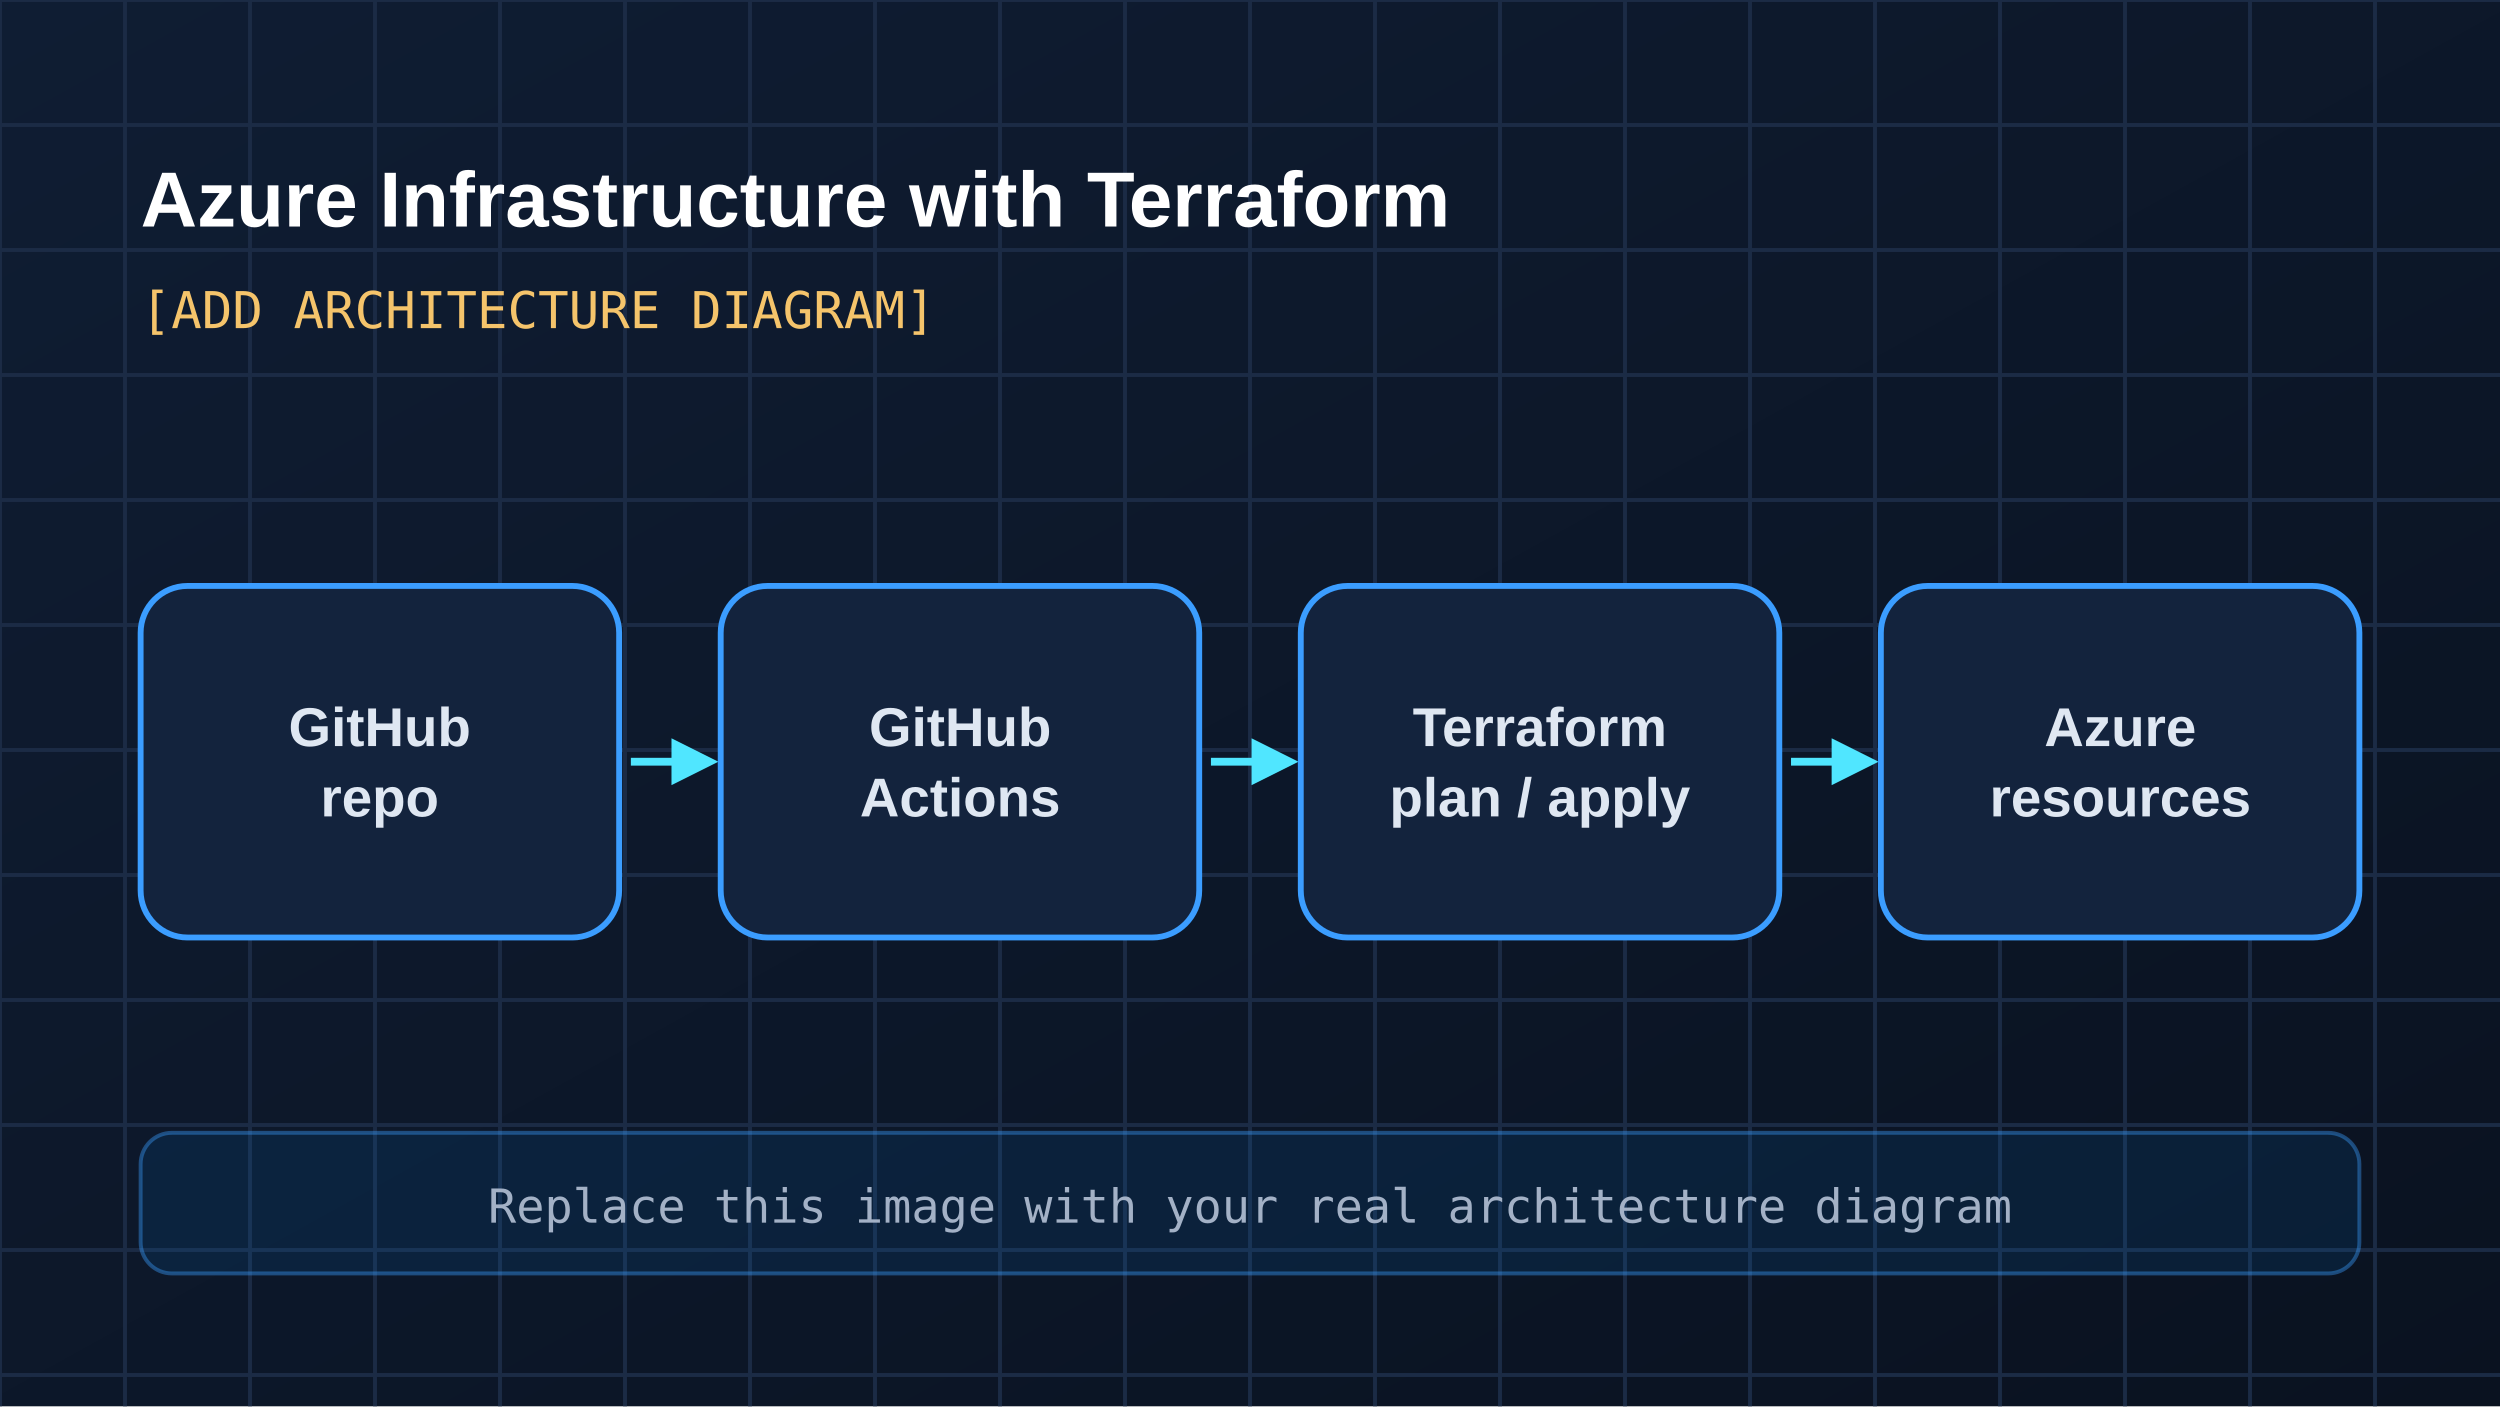
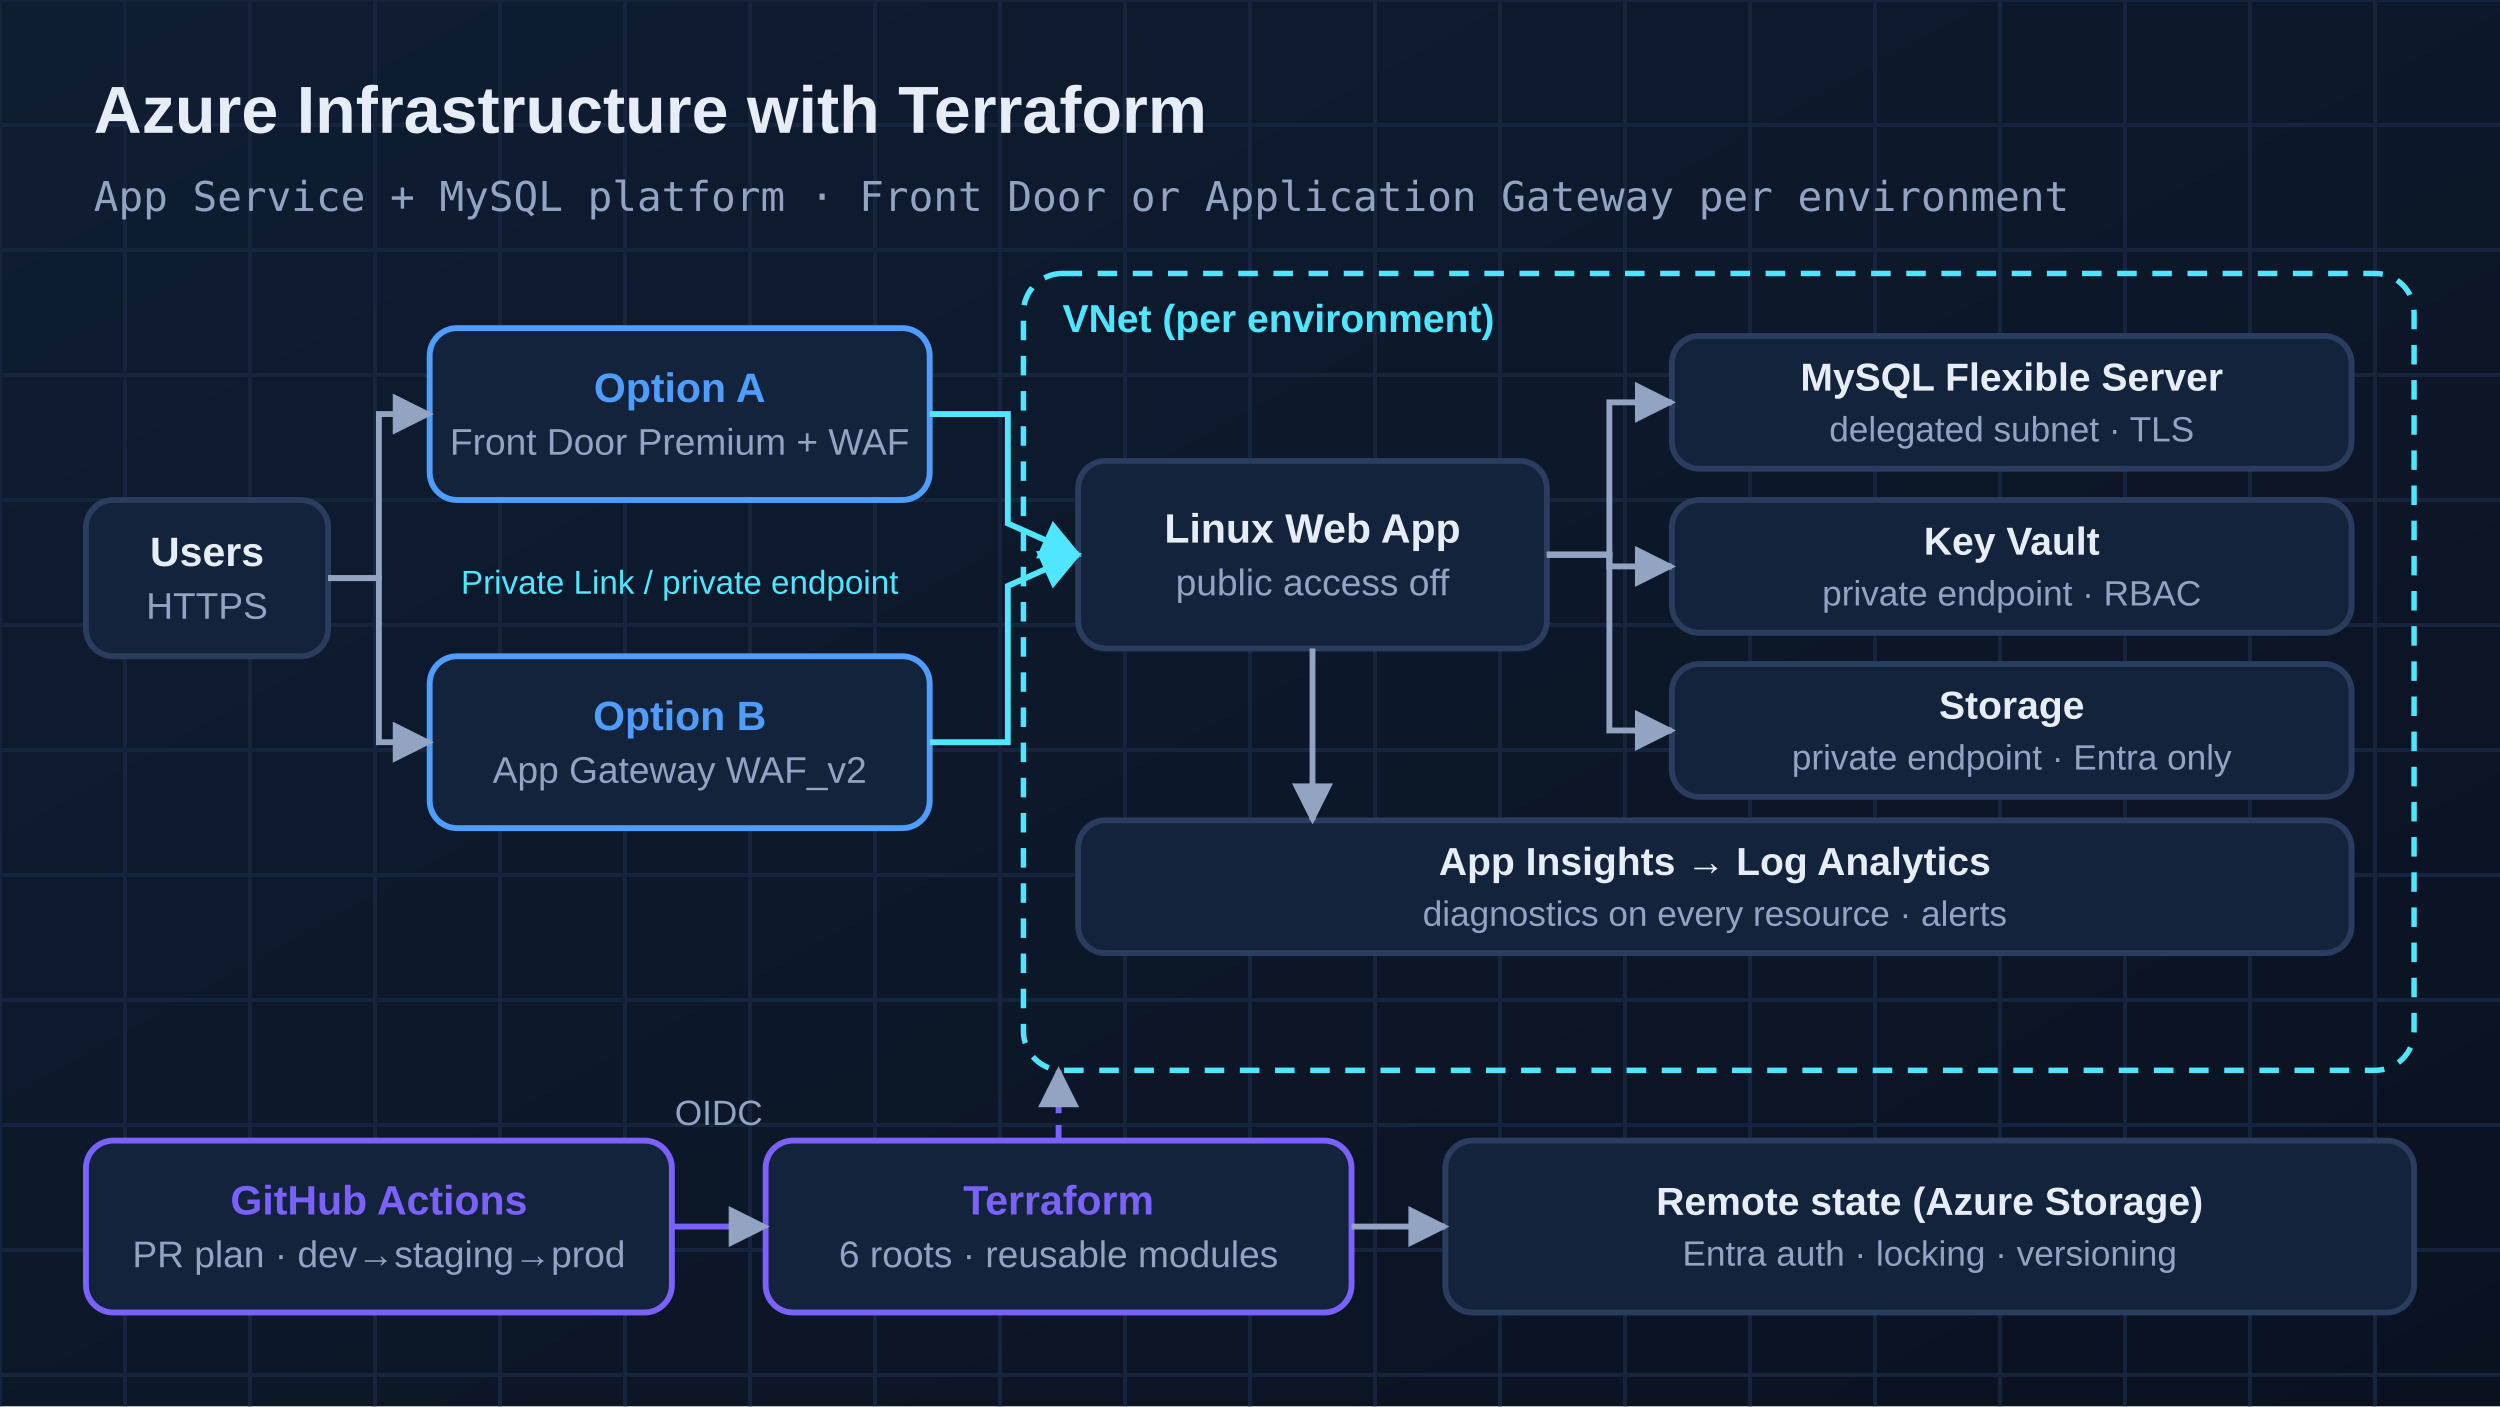
- <svg xmlns="http://www.w3.org/2000/svg" viewBox="0 0 640 360" role="img" aria-label="Azure Infrastructure with Terraform — architecture diagram placeholder">
+ <svg xmlns="http://www.w3.org/2000/svg" viewBox="0 0 640 360" role="img" aria-label="Architecture: users reach a private Linux Web App through Azure Front Door Premium or Application Gateway WAF_v2; the app uses MySQL, Key Vault and Storage over private endpoints inside a VNet with monitoring; GitHub Actions deploys with Terraform via OIDC into dev, staging and prod.">
  <defs>
    <linearGradient id="bg" x1="0" y1="0" x2="1" y2="1">
      <stop offset="0" stop-color="#0f1d33" />
      <stop offset="1" stop-color="#0a1220" />
    </linearGradient>
-     <marker id="a" viewBox="0 0 10 10" refX="8" refY="5" markerWidth="6" markerHeight="6" orient="auto">
-       <path d="M0 0l10 5-10 5z" fill="#50e6ff" />
+     <marker id="a" viewBox="0 0 10 10" refX="9" refY="5" markerWidth="7" markerHeight="7" orient="auto-start-reverse">
+       <path d="M0 0L10 5L0 10z" fill="#93a4c3" />
+     </marker>
+     <marker id="b" viewBox="0 0 10 10" refX="9" refY="5" markerWidth="7" markerHeight="7" orient="auto-start-reverse">
+       <path d="M0 0L10 5L0 10z" fill="#50e6ff" />
+     </marker>
+     <marker id="w" viewBox="0 0 10 10" refX="9" refY="5" markerWidth="7" markerHeight="7" orient="auto-start-reverse">
+       <path d="M0 0L10 5L0 10z" fill="#f0b429" />
    </marker>
  </defs>
  <rect width="640" height="360" fill="url(#bg)" />
-   <g stroke="#1b2b45" stroke-width="1">
+   <g stroke="#16253d" stroke-width="1">
    <path d="M0 0V360" />
    <path d="M32 0V360" />
    <path d="M64 0V360" />
    <path d="M96 0V360" />
    <path d="M128 0V360" />
    <path d="M160 0V360" />
    <path d="M192 0V360" />
    <path d="M224 0V360" />
    <path d="M256 0V360" />
    <path d="M288 0V360" />
    <path d="M320 0V360" />
    <path d="M352 0V360" />
    <path d="M384 0V360" />
    <path d="M416 0V360" />
    <path d="M448 0V360" />
    <path d="M480 0V360" />
    <path d="M512 0V360" />
    <path d="M544 0V360" />
    <path d="M576 0V360" />
    <path d="M608 0V360" />
    <path d="M0 0H640" />
    <path d="M0 32H640" />
    <path d="M0 64H640" />
    <path d="M0 96H640" />
    <path d="M0 128H640" />
    <path d="M0 160H640" />
    <path d="M0 192H640" />
    <path d="M0 224H640" />
    <path d="M0 256H640" />
    <path d="M0 288H640" />
    <path d="M0 320H640" />
    <path d="M0 352H640" />
  </g>
-   <text x="36" y="58" font-family="Segoe UI, Arial, sans-serif" font-size="20" font-weight="700" fill="#ffffff">Azure Infrastructure with Terraform</text>
-   <text x="36" y="84" font-family="Consolas, Menlo, monospace" font-size="13" fill="#f5c46b">[ADD ARCHITECTURE DIAGRAM]</text>
-   <rect x="36.0" y="150" width="122.5" height="90" rx="12" fill="#13233d" stroke="#3b9dff" stroke-width="1.5" />
-   <text x="97.2" y="191.0" text-anchor="middle" font-family="Segoe UI, Arial, sans-serif" font-size="14" font-weight="600" fill="#dfe7f2">GitHub</text>
-   <text x="97.2" y="209.0" text-anchor="middle" font-family="Segoe UI, Arial, sans-serif" font-size="14" font-weight="600" fill="#dfe7f2">repo</text>
-   <path d="M161.5 195.0H181.5" stroke="#50e6ff" stroke-width="2" marker-end="url(#a)" />
-   <rect x="184.5" y="150" width="122.5" height="90" rx="12" fill="#13233d" stroke="#3b9dff" stroke-width="1.5" />
-   <text x="245.8" y="191.0" text-anchor="middle" font-family="Segoe UI, Arial, sans-serif" font-size="14" font-weight="600" fill="#dfe7f2">GitHub</text>
-   <text x="245.8" y="209.0" text-anchor="middle" font-family="Segoe UI, Arial, sans-serif" font-size="14" font-weight="600" fill="#dfe7f2">Actions</text>
-   <path d="M310.0 195.0H330.0" stroke="#50e6ff" stroke-width="2" marker-end="url(#a)" />
-   <rect x="333.0" y="150" width="122.5" height="90" rx="12" fill="#13233d" stroke="#3b9dff" stroke-width="1.5" />
-   <text x="394.2" y="191.0" text-anchor="middle" font-family="Segoe UI, Arial, sans-serif" font-size="14" font-weight="600" fill="#dfe7f2">Terraform</text>
-   <text x="394.2" y="209.0" text-anchor="middle" font-family="Segoe UI, Arial, sans-serif" font-size="14" font-weight="600" fill="#dfe7f2">plan / apply</text>
-   <path d="M458.5 195.0H478.5" stroke="#50e6ff" stroke-width="2" marker-end="url(#a)" />
-   <rect x="481.5" y="150" width="122.5" height="90" rx="12" fill="#13233d" stroke="#3b9dff" stroke-width="1.5" />
-   <text x="542.8" y="191.0" text-anchor="middle" font-family="Segoe UI, Arial, sans-serif" font-size="14" font-weight="600" fill="#dfe7f2">Azure</text>
-   <text x="542.8" y="209.0" text-anchor="middle" font-family="Segoe UI, Arial, sans-serif" font-size="14" font-weight="600" fill="#dfe7f2">resources</text>
-   <rect x="36" y="290" width="568" height="36" rx="8" fill="#0078d4" fill-opacity=".12" stroke="#3b9dff" stroke-opacity=".4" />
-   <text x="320.0" y="313" text-anchor="middle" font-family="Consolas, Menlo, monospace" font-size="12" fill="#a3b1c6">Replace this image with your real architecture diagram</text>
+   <text x="24" y="34" font-family="Segoe UI, Arial, sans-serif" font-size="17" font-weight="700" fill="#e6edf7">Azure Infrastructure with Terraform</text>
+   <text x="24" y="54" font-family="Consolas, Menlo, monospace" font-size="10.5" fill="#93a4c3">App Service + MySQL platform · Front Door or Application Gateway per environment</text>
+   <rect x="22" y="128" width="62" height="40" rx="7" fill="#14233c" stroke="#2a3d5f" stroke-width="1.5" />
+   <text x="53.0" y="144.9" text-anchor="middle" font-family="Segoe UI, Arial, sans-serif" font-size="10.5" font-weight="700" fill="#e6edf7">Users</text>
+   <text x="53.0" y="158.4" text-anchor="middle" font-family="Segoe UI, Arial, sans-serif" font-size="9.5" font-weight="400" fill="#93a4c3">HTTPS</text>
+   <rect x="110" y="84" width="128" height="44" rx="7" fill="#14233c" stroke="#4f9dff" stroke-width="1.5" />
+   <text x="174.0" y="102.9" text-anchor="middle" font-family="Segoe UI, Arial, sans-serif" font-size="10.5" font-weight="700" fill="#4f9dff">Option A</text>
+   <text x="174.0" y="116.4" text-anchor="middle" font-family="Segoe UI, Arial, sans-serif" font-size="9.5" font-weight="400" fill="#93a4c3">Front Door Premium + WAF</text>
+   <rect x="110" y="168" width="128" height="44" rx="7" fill="#14233c" stroke="#4f9dff" stroke-width="1.5" />
+   <text x="174.0" y="186.9" text-anchor="middle" font-family="Segoe UI, Arial, sans-serif" font-size="10.5" font-weight="700" fill="#4f9dff">Option B</text>
+   <text x="174.0" y="200.4" text-anchor="middle" font-family="Segoe UI, Arial, sans-serif" font-size="9.5" font-weight="400" fill="#93a4c3">App Gateway WAF_v2</text>
+   <path d="M84.0 148.0 L97.0 148.0 L97.0 106.0 L110.0 106.0" fill="none" stroke="#93a4c3" stroke-width="1.5" marker-end="url(#a)" />
+   <path d="M84.0 148.0 L97.0 148.0 L97.0 190.0 L110.0 190.0" fill="none" stroke="#93a4c3" stroke-width="1.5" marker-end="url(#a)" />
+   <rect x="262" y="70" width="356" height="204" rx="10" fill="none" stroke="#50e6ff" stroke-width="1.4" stroke-dasharray="5 4" />
+   <text x="272" y="85" font-family="Segoe UI, Arial, sans-serif" font-size="10" font-weight="700" fill="#50e6ff">VNet (per environment)</text>
+   <rect x="276" y="118" width="120" height="48" rx="7" fill="#14233c" stroke="#2a3d5f" stroke-width="1.5" />
+   <text x="336.0" y="138.9" text-anchor="middle" font-family="Segoe UI, Arial, sans-serif" font-size="10.5" font-weight="700" fill="#e6edf7">Linux Web App</text>
+   <text x="336.0" y="152.4" text-anchor="middle" font-family="Segoe UI, Arial, sans-serif" font-size="9.5" font-weight="400" fill="#93a4c3">public access off</text>
+   <path d="M238.0 106.0 L258.0 106.0 L258.0 134.0 L276.0 142.0" fill="none" stroke="#50e6ff" stroke-width="1.5" marker-end="url(#b)" />
+   <path d="M238.0 190.0 L258.0 190.0 L258.0 150.0 L276.0 142.0" fill="none" stroke="#50e6ff" stroke-width="1.5" marker-end="url(#b)" />
+   <text x="174" y="152" text-anchor="middle" font-family="Segoe UI, Arial, sans-serif" font-size="8.5" font-weight="400" fill="#50e6ff">Private Link / private endpoint</text>
+   <rect x="428" y="86" width="174" height="34" rx="7" fill="#14233c" stroke="#2a3d5f" stroke-width="1.5" />
+   <text x="515.0" y="100.0" text-anchor="middle" font-family="Segoe UI, Arial, sans-serif" font-size="10" font-weight="700" fill="#e6edf7">MySQL Flexible Server</text>
+   <text x="515.0" y="113.0" text-anchor="middle" font-family="Segoe UI, Arial, sans-serif" font-size="9" font-weight="400" fill="#93a4c3">delegated subnet · TLS</text>
+   <rect x="428" y="128" width="174" height="34" rx="7" fill="#14233c" stroke="#2a3d5f" stroke-width="1.5" />
+   <text x="515.0" y="142.0" text-anchor="middle" font-family="Segoe UI, Arial, sans-serif" font-size="10" font-weight="700" fill="#e6edf7">Key Vault</text>
+   <text x="515.0" y="155.0" text-anchor="middle" font-family="Segoe UI, Arial, sans-serif" font-size="9" font-weight="400" fill="#93a4c3">private endpoint · RBAC</text>
+   <rect x="428" y="170" width="174" height="34" rx="7" fill="#14233c" stroke="#2a3d5f" stroke-width="1.5" />
+   <text x="515.0" y="184.0" text-anchor="middle" font-family="Segoe UI, Arial, sans-serif" font-size="10" font-weight="700" fill="#e6edf7">Storage</text>
+   <text x="515.0" y="197.0" text-anchor="middle" font-family="Segoe UI, Arial, sans-serif" font-size="9" font-weight="400" fill="#93a4c3">private endpoint · Entra only</text>
+   <rect x="276" y="210" width="326" height="34" rx="7" fill="#14233c" stroke="#2a3d5f" stroke-width="1.5" />
+   <text x="439.0" y="224.0" text-anchor="middle" font-family="Segoe UI, Arial, sans-serif" font-size="10" font-weight="700" fill="#e6edf7">App Insights → Log Analytics</text>
+   <text x="439.0" y="237.0" text-anchor="middle" font-family="Segoe UI, Arial, sans-serif" font-size="9" font-weight="400" fill="#93a4c3">diagnostics on every resource · alerts</text>
+   <path d="M396.0 142.0 L412.0 142.0 L412.0 103.0 L428.0 103.0" fill="none" stroke="#93a4c3" stroke-width="1.5" marker-end="url(#a)" />
+   <path d="M396.0 142.0 L412.0 142.0 L412.0 145.0 L428.0 145.0" fill="none" stroke="#93a4c3" stroke-width="1.5" marker-end="url(#a)" />
+   <path d="M396.0 142.0 L412.0 142.0 L412.0 187.0 L428.0 187.0" fill="none" stroke="#93a4c3" stroke-width="1.5" marker-end="url(#a)" />
+   <path d="M336.0 166.0 L336.0 210.0" fill="none" stroke="#93a4c3" stroke-width="1.5" marker-end="url(#a)" />
+   <rect x="22" y="292" width="150" height="44" rx="7" fill="#14233c" stroke="#7b61ff" stroke-width="1.5" />
+   <text x="97.0" y="310.9" text-anchor="middle" font-family="Segoe UI, Arial, sans-serif" font-size="10.5" font-weight="700" fill="#7b61ff">GitHub Actions</text>
+   <text x="97.0" y="324.4" text-anchor="middle" font-family="Segoe UI, Arial, sans-serif" font-size="9.5" font-weight="400" fill="#93a4c3">PR plan · dev→staging→prod</text>
+   <rect x="196" y="292" width="150" height="44" rx="7" fill="#14233c" stroke="#7b61ff" stroke-width="1.5" />
+   <text x="271.0" y="310.9" text-anchor="middle" font-family="Segoe UI, Arial, sans-serif" font-size="10.5" font-weight="700" fill="#7b61ff">Terraform</text>
+   <text x="271.0" y="324.4" text-anchor="middle" font-family="Segoe UI, Arial, sans-serif" font-size="9.5" font-weight="400" fill="#93a4c3">6 roots · reusable modules</text>
+   <rect x="370" y="292" width="248" height="44" rx="7" fill="#14233c" stroke="#2a3d5f" stroke-width="1.5" />
+   <text x="494.0" y="311.0" text-anchor="middle" font-family="Segoe UI, Arial, sans-serif" font-size="10" font-weight="700" fill="#e6edf7">Remote state (Azure Storage)</text>
+   <text x="494.0" y="324.0" text-anchor="middle" font-family="Segoe UI, Arial, sans-serif" font-size="9" font-weight="400" fill="#93a4c3">Entra auth · locking · versioning</text>
+   <path d="M172.0 314.0 L196.0 314.0" fill="none" stroke="#7b61ff" stroke-width="1.5" marker-end="url(#a)" />
+   <text x="184" y="288" text-anchor="middle" font-family="Segoe UI, Arial, sans-serif" font-size="9" fill="#93a4c3">OIDC</text>
+   <path d="M346.0 314.0 L370.0 314.0" fill="none" stroke="#93a4c3" stroke-width="1.5" marker-end="url(#a)" />
+   <path d="M271.0 292.0 L271.0 274.0" fill="none" stroke="#7b61ff" stroke-width="1.5" stroke-dasharray="4 3" marker-end="url(#a)" />
</svg>
